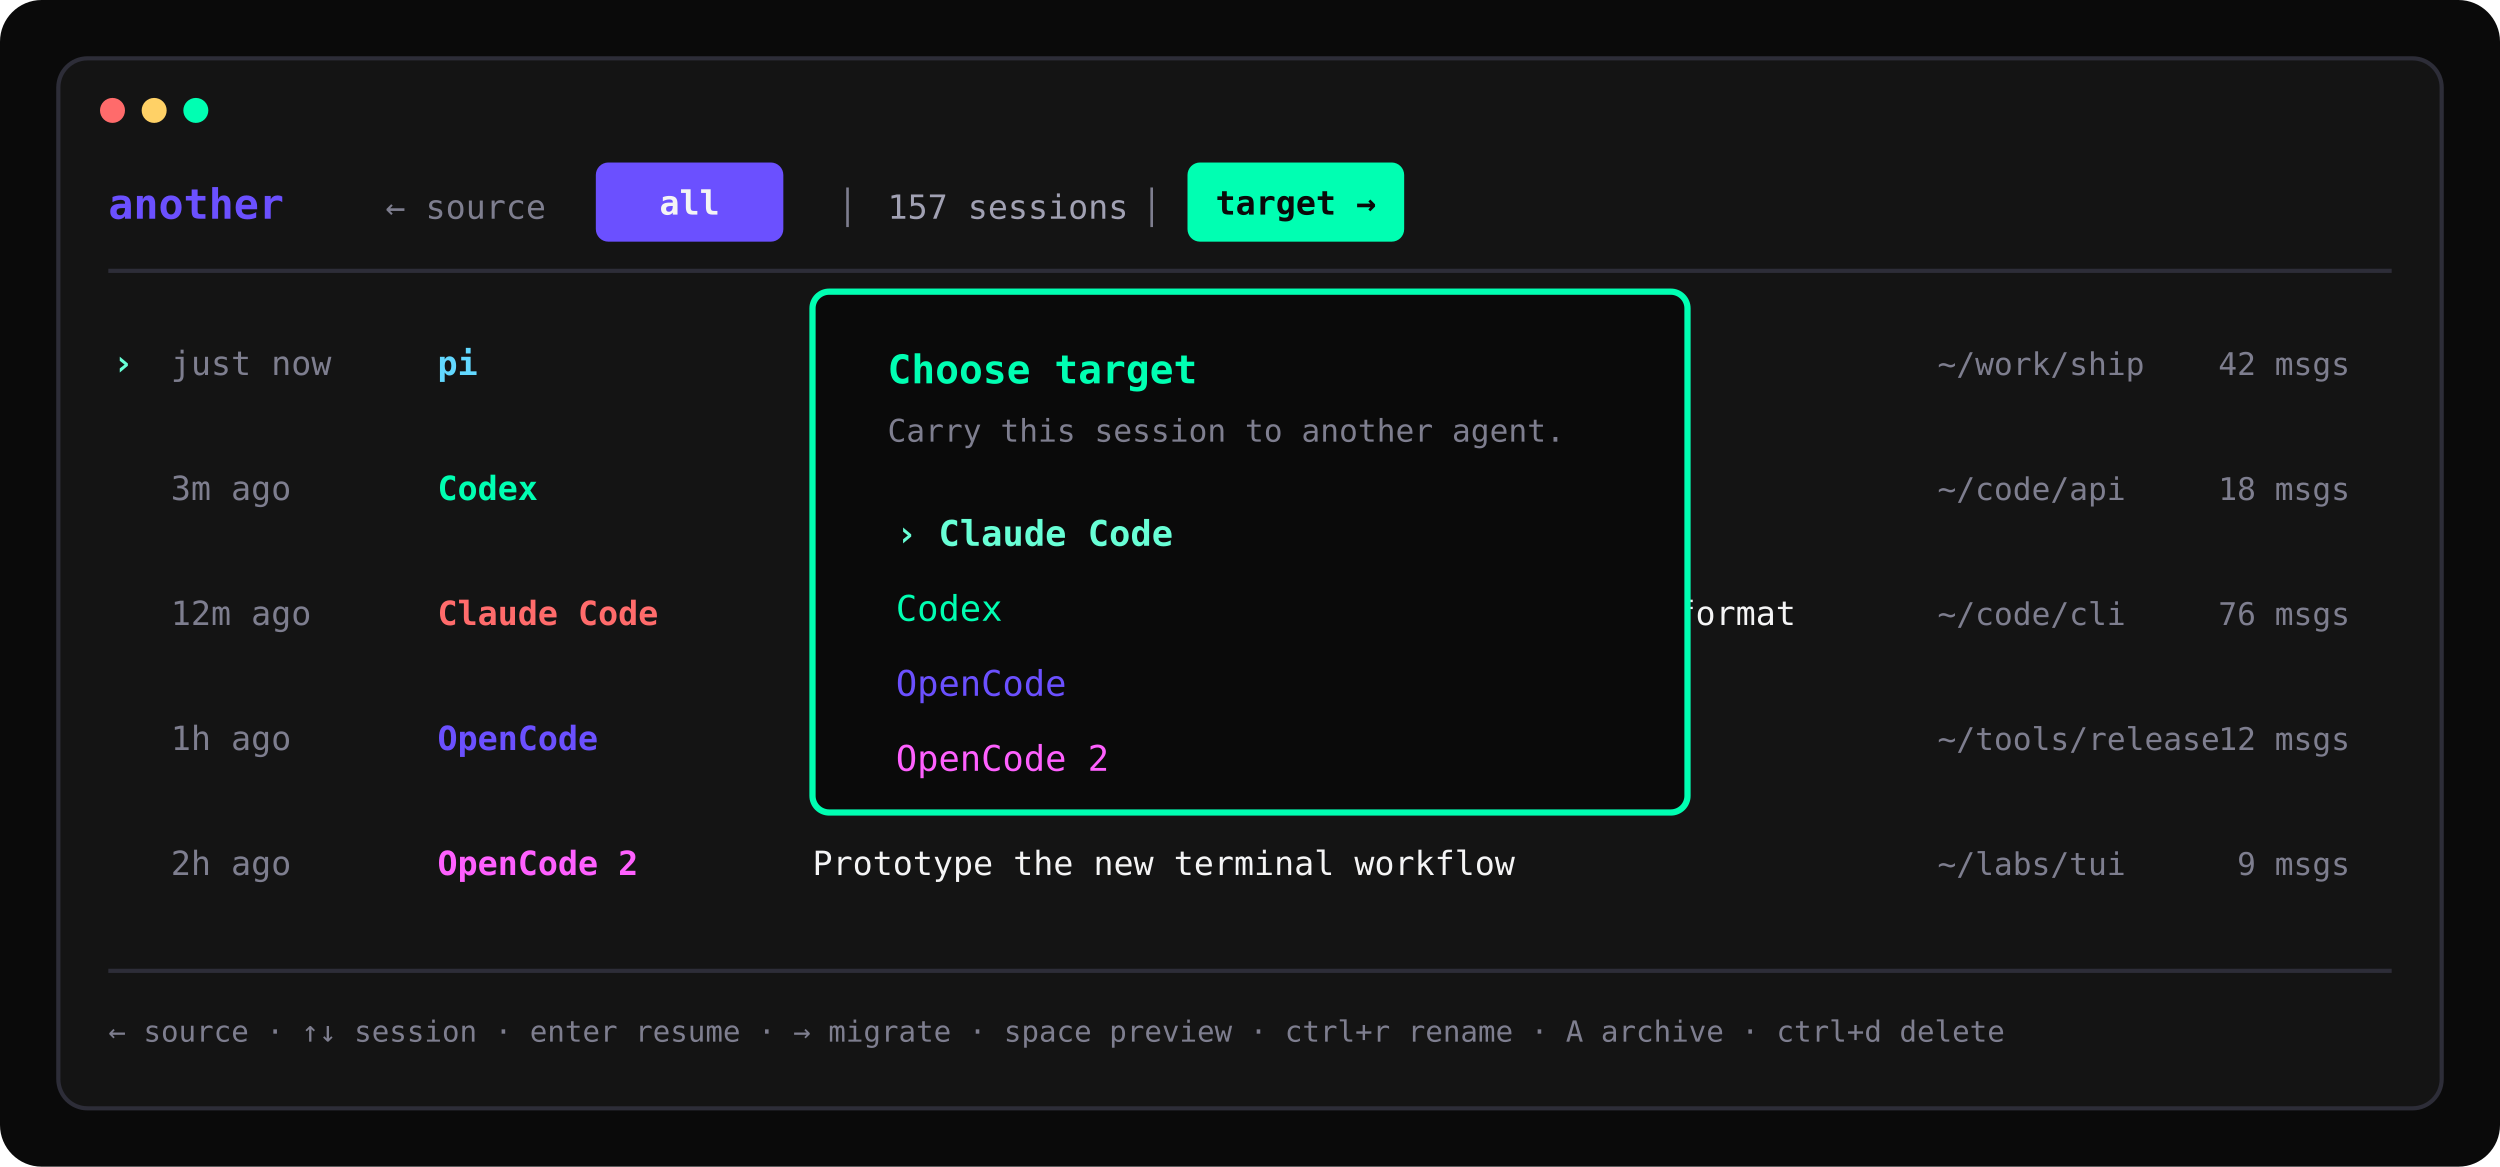
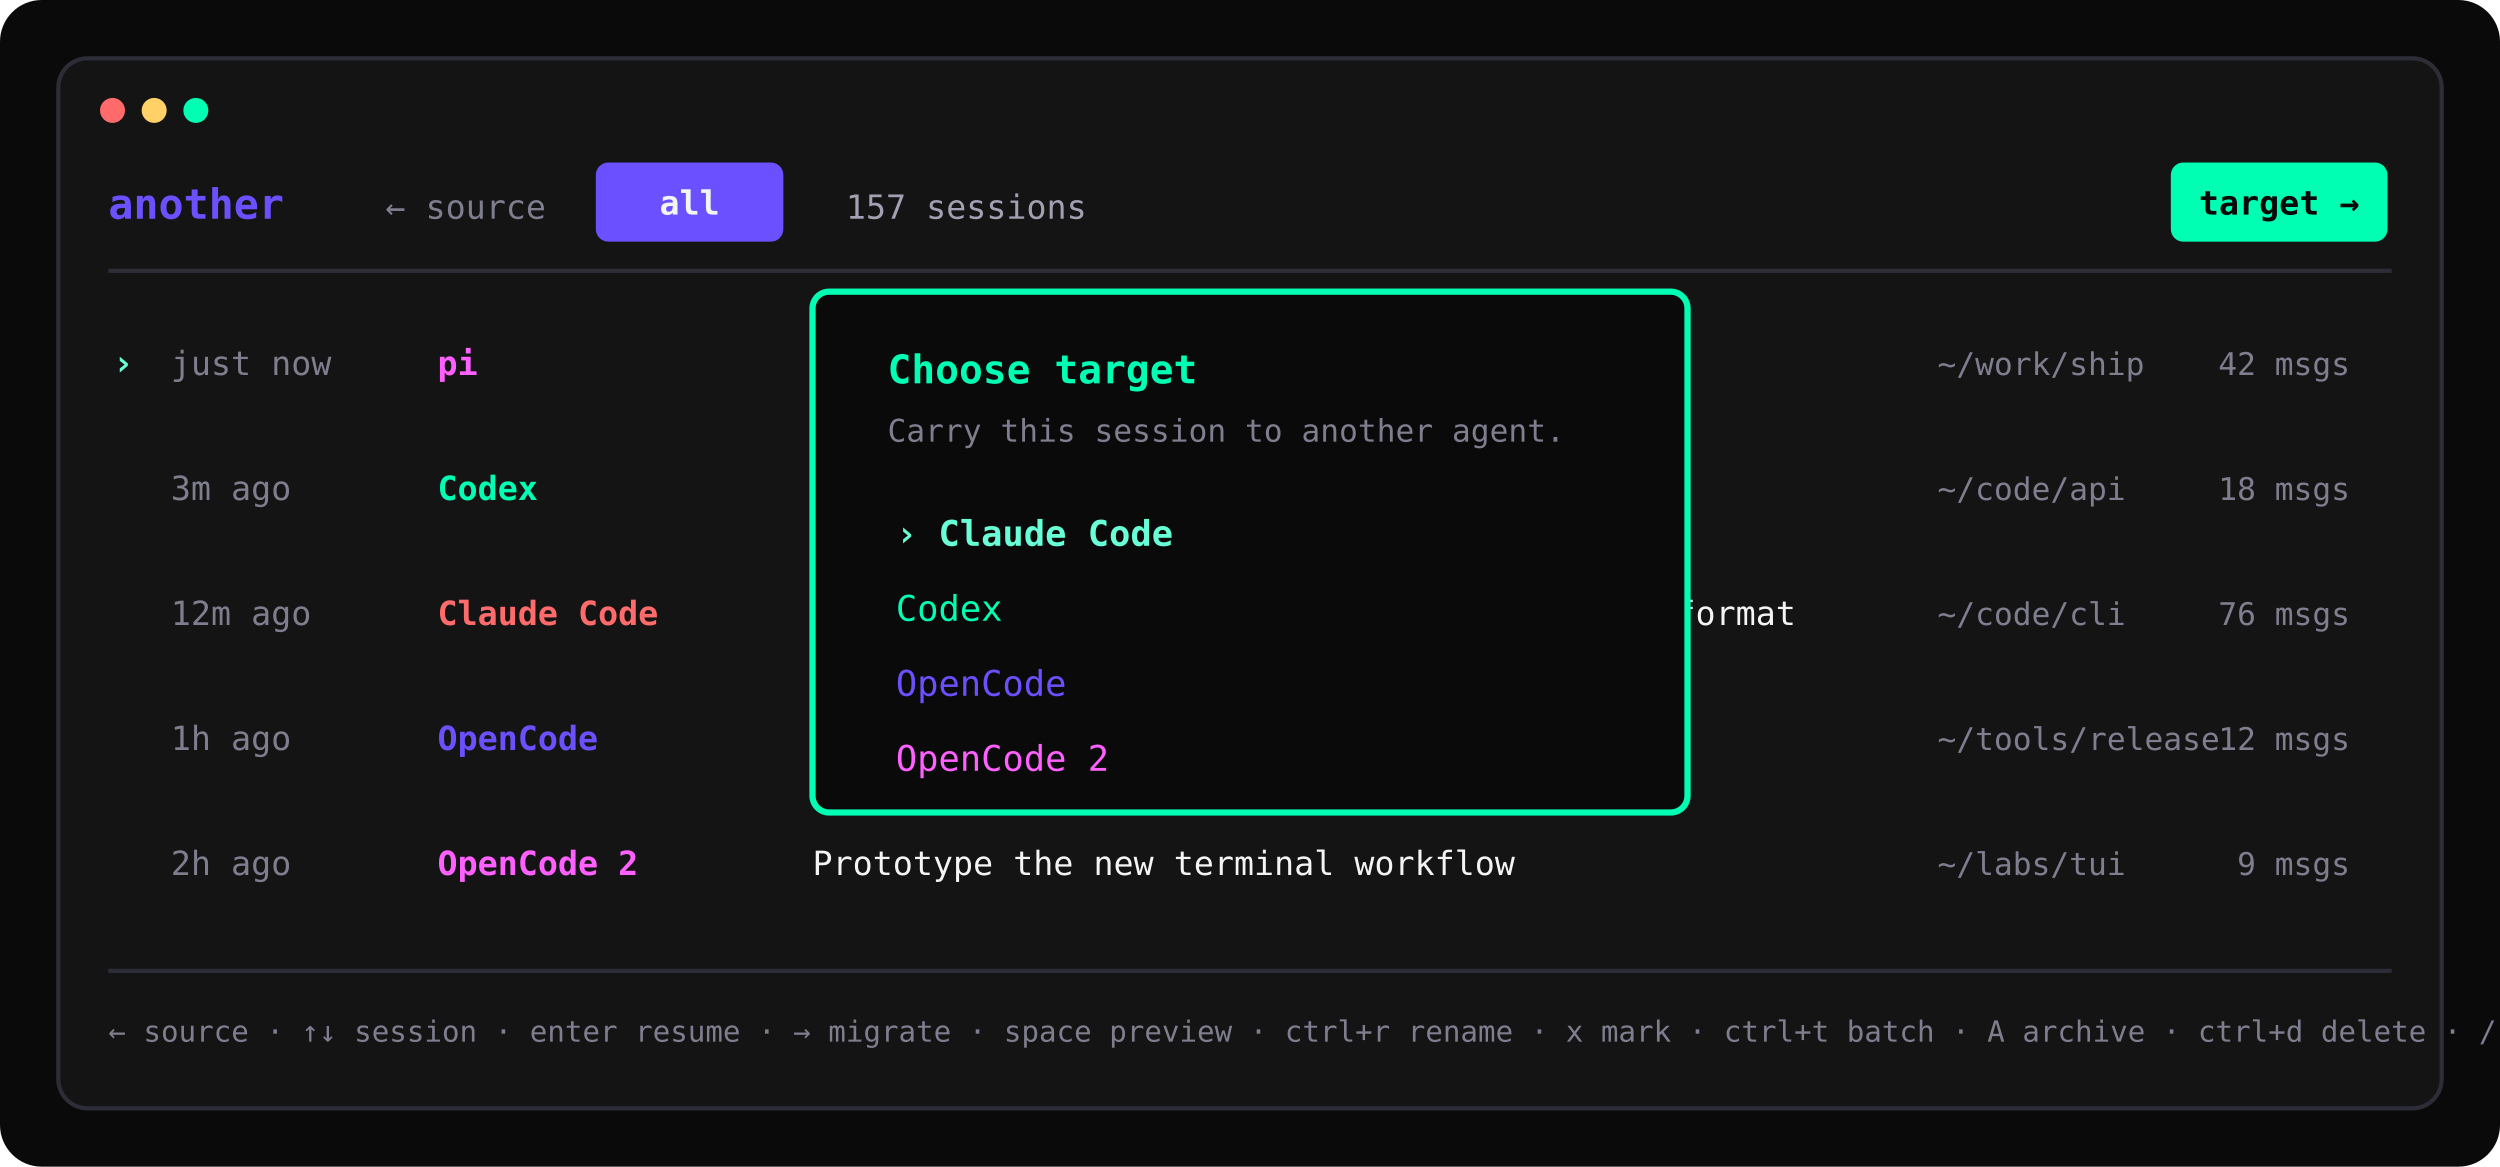
<svg xmlns="http://www.w3.org/2000/svg" width="1200" height="560" viewBox="0 0 1200 560" role="img" aria-label="another terminal session manager preview">
  <rect width="1200" height="560" rx="20" fill="#0A0A0A" />
  <rect x="28" y="28" width="1144" height="504" rx="14" fill="#141414" stroke="#2D2D38" stroke-width="2" />
  <circle cx="54" cy="53" r="6" fill="#FF6B6B" />
  <circle cx="74" cy="53" r="6" fill="#FFD166" />
  <circle cx="94" cy="53" r="6" fill="#00FFB2" />
  <text x="52" y="105" fill="#6B50FF" font-family="'SFMono-Regular','JetBrains Mono','IBM Plex Mono',Menlo,Consolas,monospace" font-size="20" font-weight="700">another</text>
  <text x="185" y="105" fill="#7E7E8F" font-family="'SFMono-Regular','JetBrains Mono','IBM Plex Mono',Menlo,Consolas,monospace" font-size="16">← source</text>
  <rect x="286" y="78" width="90" height="38" rx="6" fill="#6B50FF" />
  <text x="331" y="103" text-anchor="middle" fill="#F4F4F5" font-family="'SFMono-Regular','JetBrains Mono','IBM Plex Mono',Menlo,Consolas,monospace" font-size="16" font-weight="700">all</text>
-   <text x="402" y="105" fill="#7E7E8F" font-family="'SFMono-Regular','JetBrains Mono','IBM Plex Mono',Menlo,Consolas,monospace" font-size="16">│</text>
-   <text x="426" y="105" fill="#A1A1B3" font-family="'SFMono-Regular','JetBrains Mono','IBM Plex Mono',Menlo,Consolas,monospace" font-size="16">157 sessions</text>
-   <text x="548" y="105" fill="#7E7E8F" font-family="'SFMono-Regular','JetBrains Mono','IBM Plex Mono',Menlo,Consolas,monospace" font-size="16">│</text>
-   <rect x="570" y="78" width="104" height="38" rx="6" fill="#00FFB2" />
-   <text x="622" y="103" text-anchor="middle" fill="#0A0A0A" font-family="'SFMono-Regular','JetBrains Mono','IBM Plex Mono',Menlo,Consolas,monospace" font-size="16" font-weight="700">target →</text>
+   <text x="406" y="105" fill="#A1A1B3" font-family="'SFMono-Regular','JetBrains Mono','IBM Plex Mono',Menlo,Consolas,monospace" font-size="16">157 sessions</text>
+   <rect x="1042" y="78" width="104" height="38" rx="6" fill="#00FFB2" />
+   <text x="1094" y="103" text-anchor="middle" fill="#0A0A0A" font-family="'SFMono-Regular','JetBrains Mono','IBM Plex Mono',Menlo,Consolas,monospace" font-size="16" font-weight="700">target →</text>
  <line x1="52" y1="130" x2="1148" y2="130" stroke="#2D2D38" stroke-width="2" />
  <text x="54" y="180" fill="#68FFD6" font-family="'SFMono-Regular','JetBrains Mono','IBM Plex Mono',Menlo,Consolas,monospace" font-size="17" font-weight="700">›</text>
  <text x="82" y="180" fill="#7E7E8F" font-family="'SFMono-Regular','JetBrains Mono','IBM Plex Mono',Menlo,Consolas,monospace" font-size="16">just now</text>
-   <text x="210" y="180" fill="#62D8FF" font-family="'SFMono-Regular','JetBrains Mono','IBM Plex Mono',Menlo,Consolas,monospace" font-size="16" font-weight="650">pi</text>
+   <text x="210" y="180" fill="#FF60FF" font-family="'SFMono-Regular','JetBrains Mono','IBM Plex Mono',Menlo,Consolas,monospace" font-size="16" font-weight="650">pi</text>
  <text x="390" y="180" fill="#68FFD6" font-family="'SFMono-Regular','JetBrains Mono','IBM Plex Mono',Menlo,Consolas,monospace" font-size="16">Fix production deploy without restarting</text>
  <text x="930" y="180" fill="#7E7E8F" font-family="'SFMono-Regular','JetBrains Mono','IBM Plex Mono',Menlo,Consolas,monospace" font-size="15">~/work/ship</text>
  <text x="1128" y="180" fill="#7E7E8F" text-anchor="end" font-family="'SFMono-Regular','JetBrains Mono','IBM Plex Mono',Menlo,Consolas,monospace" font-size="15">42 msgs</text>
  <text x="54" y="240" fill="#F4F4F5" font-family="'SFMono-Regular','JetBrains Mono','IBM Plex Mono',Menlo,Consolas,monospace" font-size="17" font-weight="400" />
  <text x="82" y="240" fill="#7E7E8F" font-family="'SFMono-Regular','JetBrains Mono','IBM Plex Mono',Menlo,Consolas,monospace" font-size="16">3m ago</text>
  <text x="210" y="240" fill="#00FFB2" font-family="'SFMono-Regular','JetBrains Mono','IBM Plex Mono',Menlo,Consolas,monospace" font-size="16" font-weight="650">Codex</text>
  <text x="390" y="240" fill="#F4F4F5" font-family="'SFMono-Regular','JetBrains Mono','IBM Plex Mono',Menlo,Consolas,monospace" font-size="16">Review auth boundary and write the tests</text>
  <text x="930" y="240" fill="#7E7E8F" font-family="'SFMono-Regular','JetBrains Mono','IBM Plex Mono',Menlo,Consolas,monospace" font-size="15">~/code/api</text>
  <text x="1128" y="240" fill="#7E7E8F" text-anchor="end" font-family="'SFMono-Regular','JetBrains Mono','IBM Plex Mono',Menlo,Consolas,monospace" font-size="15">18 msgs</text>
  <text x="54" y="300" fill="#F4F4F5" font-family="'SFMono-Regular','JetBrains Mono','IBM Plex Mono',Menlo,Consolas,monospace" font-size="17" font-weight="400" />
  <text x="82" y="300" fill="#7E7E8F" font-family="'SFMono-Regular','JetBrains Mono','IBM Plex Mono',Menlo,Consolas,monospace" font-size="16">12m ago</text>
  <text x="210" y="300" fill="#FF6B6B" font-family="'SFMono-Regular','JetBrains Mono','IBM Plex Mono',Menlo,Consolas,monospace" font-size="16" font-weight="650">Claude Code</text>
  <text x="390" y="300" fill="#F4F4F5" font-family="'SFMono-Regular','JetBrains Mono','IBM Plex Mono',Menlo,Consolas,monospace" font-size="16">Trace the regression to the native session format</text>
  <text x="930" y="300" fill="#7E7E8F" font-family="'SFMono-Regular','JetBrains Mono','IBM Plex Mono',Menlo,Consolas,monospace" font-size="15">~/code/cli</text>
  <text x="1128" y="300" fill="#7E7E8F" text-anchor="end" font-family="'SFMono-Regular','JetBrains Mono','IBM Plex Mono',Menlo,Consolas,monospace" font-size="15">76 msgs</text>
  <text x="54" y="360" fill="#F4F4F5" font-family="'SFMono-Regular','JetBrains Mono','IBM Plex Mono',Menlo,Consolas,monospace" font-size="17" font-weight="400" />
  <text x="82" y="360" fill="#7E7E8F" font-family="'SFMono-Regular','JetBrains Mono','IBM Plex Mono',Menlo,Consolas,monospace" font-size="16">1h ago</text>
  <text x="210" y="360" fill="#6B50FF" font-family="'SFMono-Regular','JetBrains Mono','IBM Plex Mono',Menlo,Consolas,monospace" font-size="16" font-weight="650">OpenCode</text>
  <text x="390" y="360" fill="#F4F4F5" font-family="'SFMono-Regular','JetBrains Mono','IBM Plex Mono',Menlo,Consolas,monospace" font-size="16">Release notes for the latest package</text>
  <text x="930" y="360" fill="#7E7E8F" font-family="'SFMono-Regular','JetBrains Mono','IBM Plex Mono',Menlo,Consolas,monospace" font-size="15">~/tools/release</text>
  <text x="1128" y="360" fill="#7E7E8F" text-anchor="end" font-family="'SFMono-Regular','JetBrains Mono','IBM Plex Mono',Menlo,Consolas,monospace" font-size="15">12 msgs</text>
  <text x="54" y="420" fill="#F4F4F5" font-family="'SFMono-Regular','JetBrains Mono','IBM Plex Mono',Menlo,Consolas,monospace" font-size="17" font-weight="400" />
  <text x="82" y="420" fill="#7E7E8F" font-family="'SFMono-Regular','JetBrains Mono','IBM Plex Mono',Menlo,Consolas,monospace" font-size="16">2h ago</text>
  <text x="210" y="420" fill="#FF60FF" font-family="'SFMono-Regular','JetBrains Mono','IBM Plex Mono',Menlo,Consolas,monospace" font-size="16" font-weight="650">OpenCode 2</text>
  <text x="390" y="420" fill="#F4F4F5" font-family="'SFMono-Regular','JetBrains Mono','IBM Plex Mono',Menlo,Consolas,monospace" font-size="16">Prototype the new terminal workflow</text>
  <text x="930" y="420" fill="#7E7E8F" font-family="'SFMono-Regular','JetBrains Mono','IBM Plex Mono',Menlo,Consolas,monospace" font-size="15">~/labs/tui</text>
  <text x="1128" y="420" fill="#7E7E8F" text-anchor="end" font-family="'SFMono-Regular','JetBrains Mono','IBM Plex Mono',Menlo,Consolas,monospace" font-size="15">9 msgs</text>
  <rect x="390" y="140" width="420" height="250" rx="8" fill="#0A0A0A" stroke="#00FFB2" stroke-width="3" />
  <text x="426" y="184" fill="#00FFB2" font-family="'SFMono-Regular','JetBrains Mono','IBM Plex Mono',Menlo,Consolas,monospace" font-size="19" font-weight="700">Choose target</text>
  <text x="426" y="212" fill="#7E7E8F" font-family="'SFMono-Regular','JetBrains Mono','IBM Plex Mono',Menlo,Consolas,monospace" font-size="15">Carry this session to another agent.</text>
  <text x="430" y="262" fill="#68FFD6" font-family="'SFMono-Regular','JetBrains Mono','IBM Plex Mono',Menlo,Consolas,monospace" font-size="17" font-weight="700">› Claude Code</text>
  <text x="430" y="298" fill="#00FFB2" font-family="'SFMono-Regular','JetBrains Mono','IBM Plex Mono',Menlo,Consolas,monospace" font-size="17">  Codex</text>
  <text x="430" y="334" fill="#6B50FF" font-family="'SFMono-Regular','JetBrains Mono','IBM Plex Mono',Menlo,Consolas,monospace" font-size="17">  OpenCode</text>
  <text x="430" y="370" fill="#FF60FF" font-family="'SFMono-Regular','JetBrains Mono','IBM Plex Mono',Menlo,Consolas,monospace" font-size="17">  OpenCode 2</text>
  <line x1="52" y1="466" x2="1148" y2="466" stroke="#2D2D38" stroke-width="2" />
-   <text x="52" y="500" fill="#7E7E8F" font-family="'SFMono-Regular','JetBrains Mono','IBM Plex Mono',Menlo,Consolas,monospace" font-size="14">← source · ↑↓ session · enter resume · → migrate · space preview · ctrl+r rename · A archive · ctrl+d delete</text>
+   <text x="52" y="500" fill="#7E7E8F" font-family="'SFMono-Regular','JetBrains Mono','IBM Plex Mono',Menlo,Consolas,monospace" font-size="14">← source · ↑↓ session · enter resume · → migrate · space preview · ctrl+r rename · x mark · ctrl+t batch · A archive · ctrl+d delete · / search · r refresh</text>
</svg>
